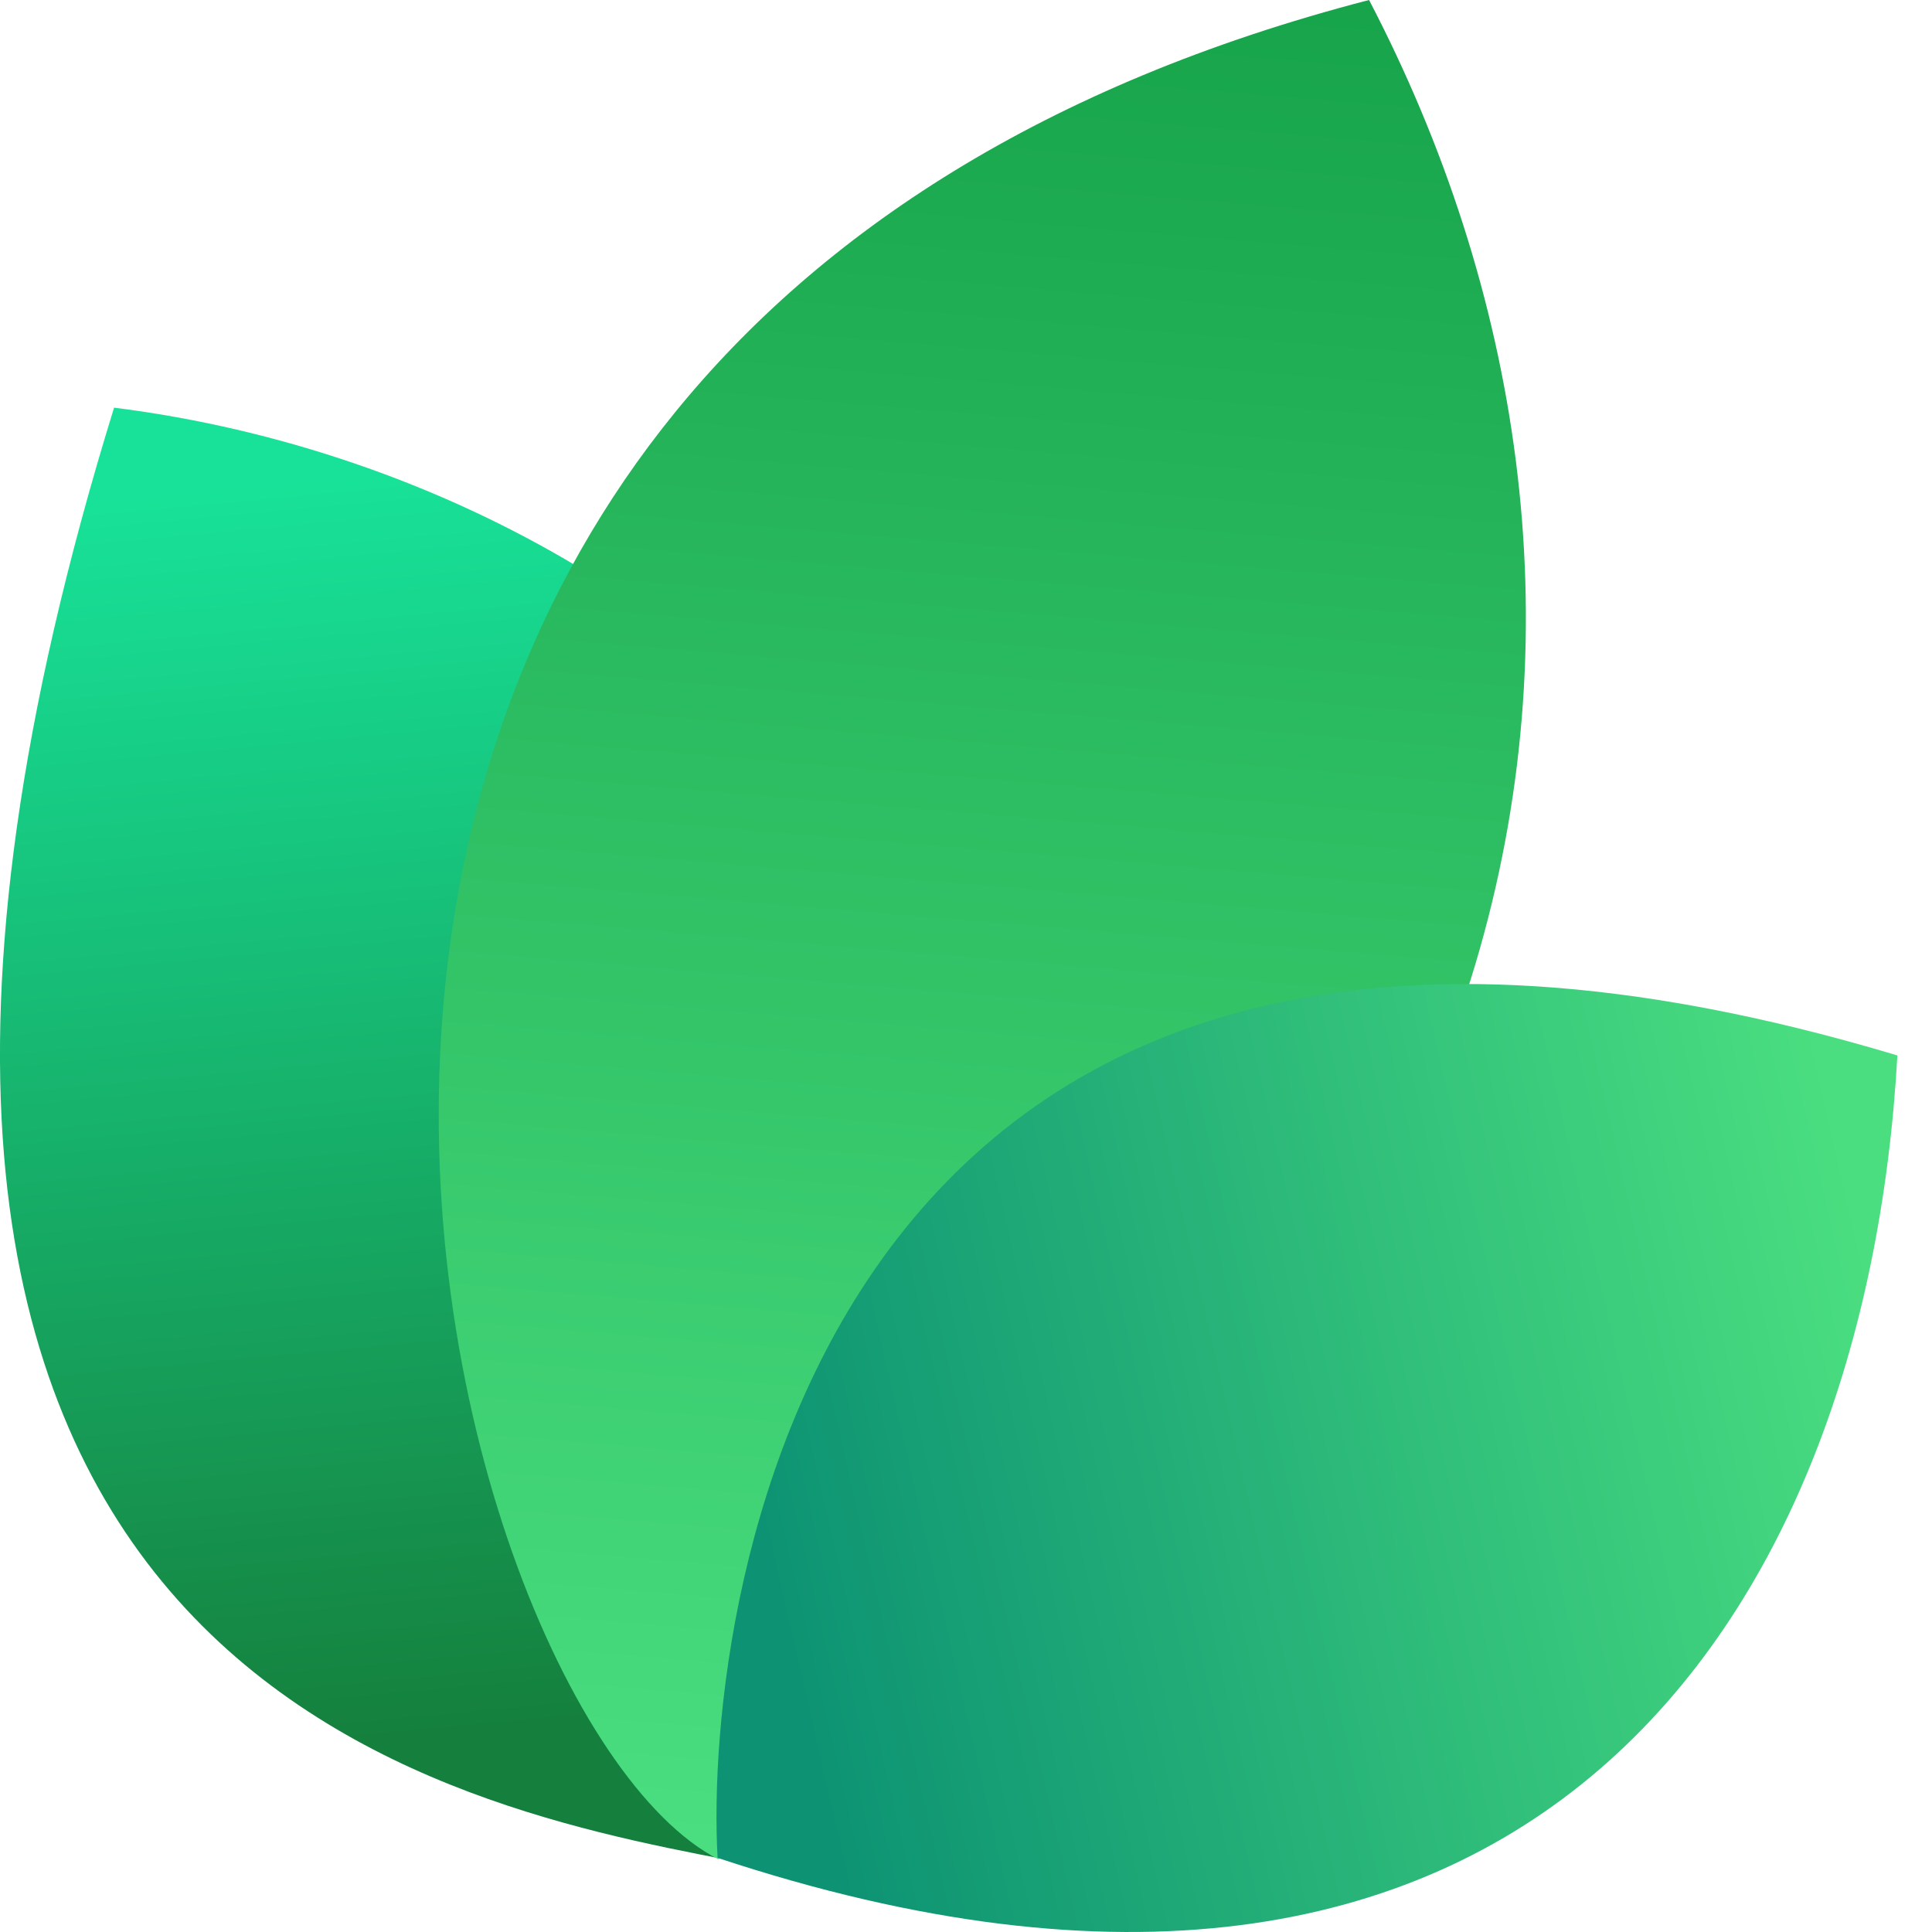
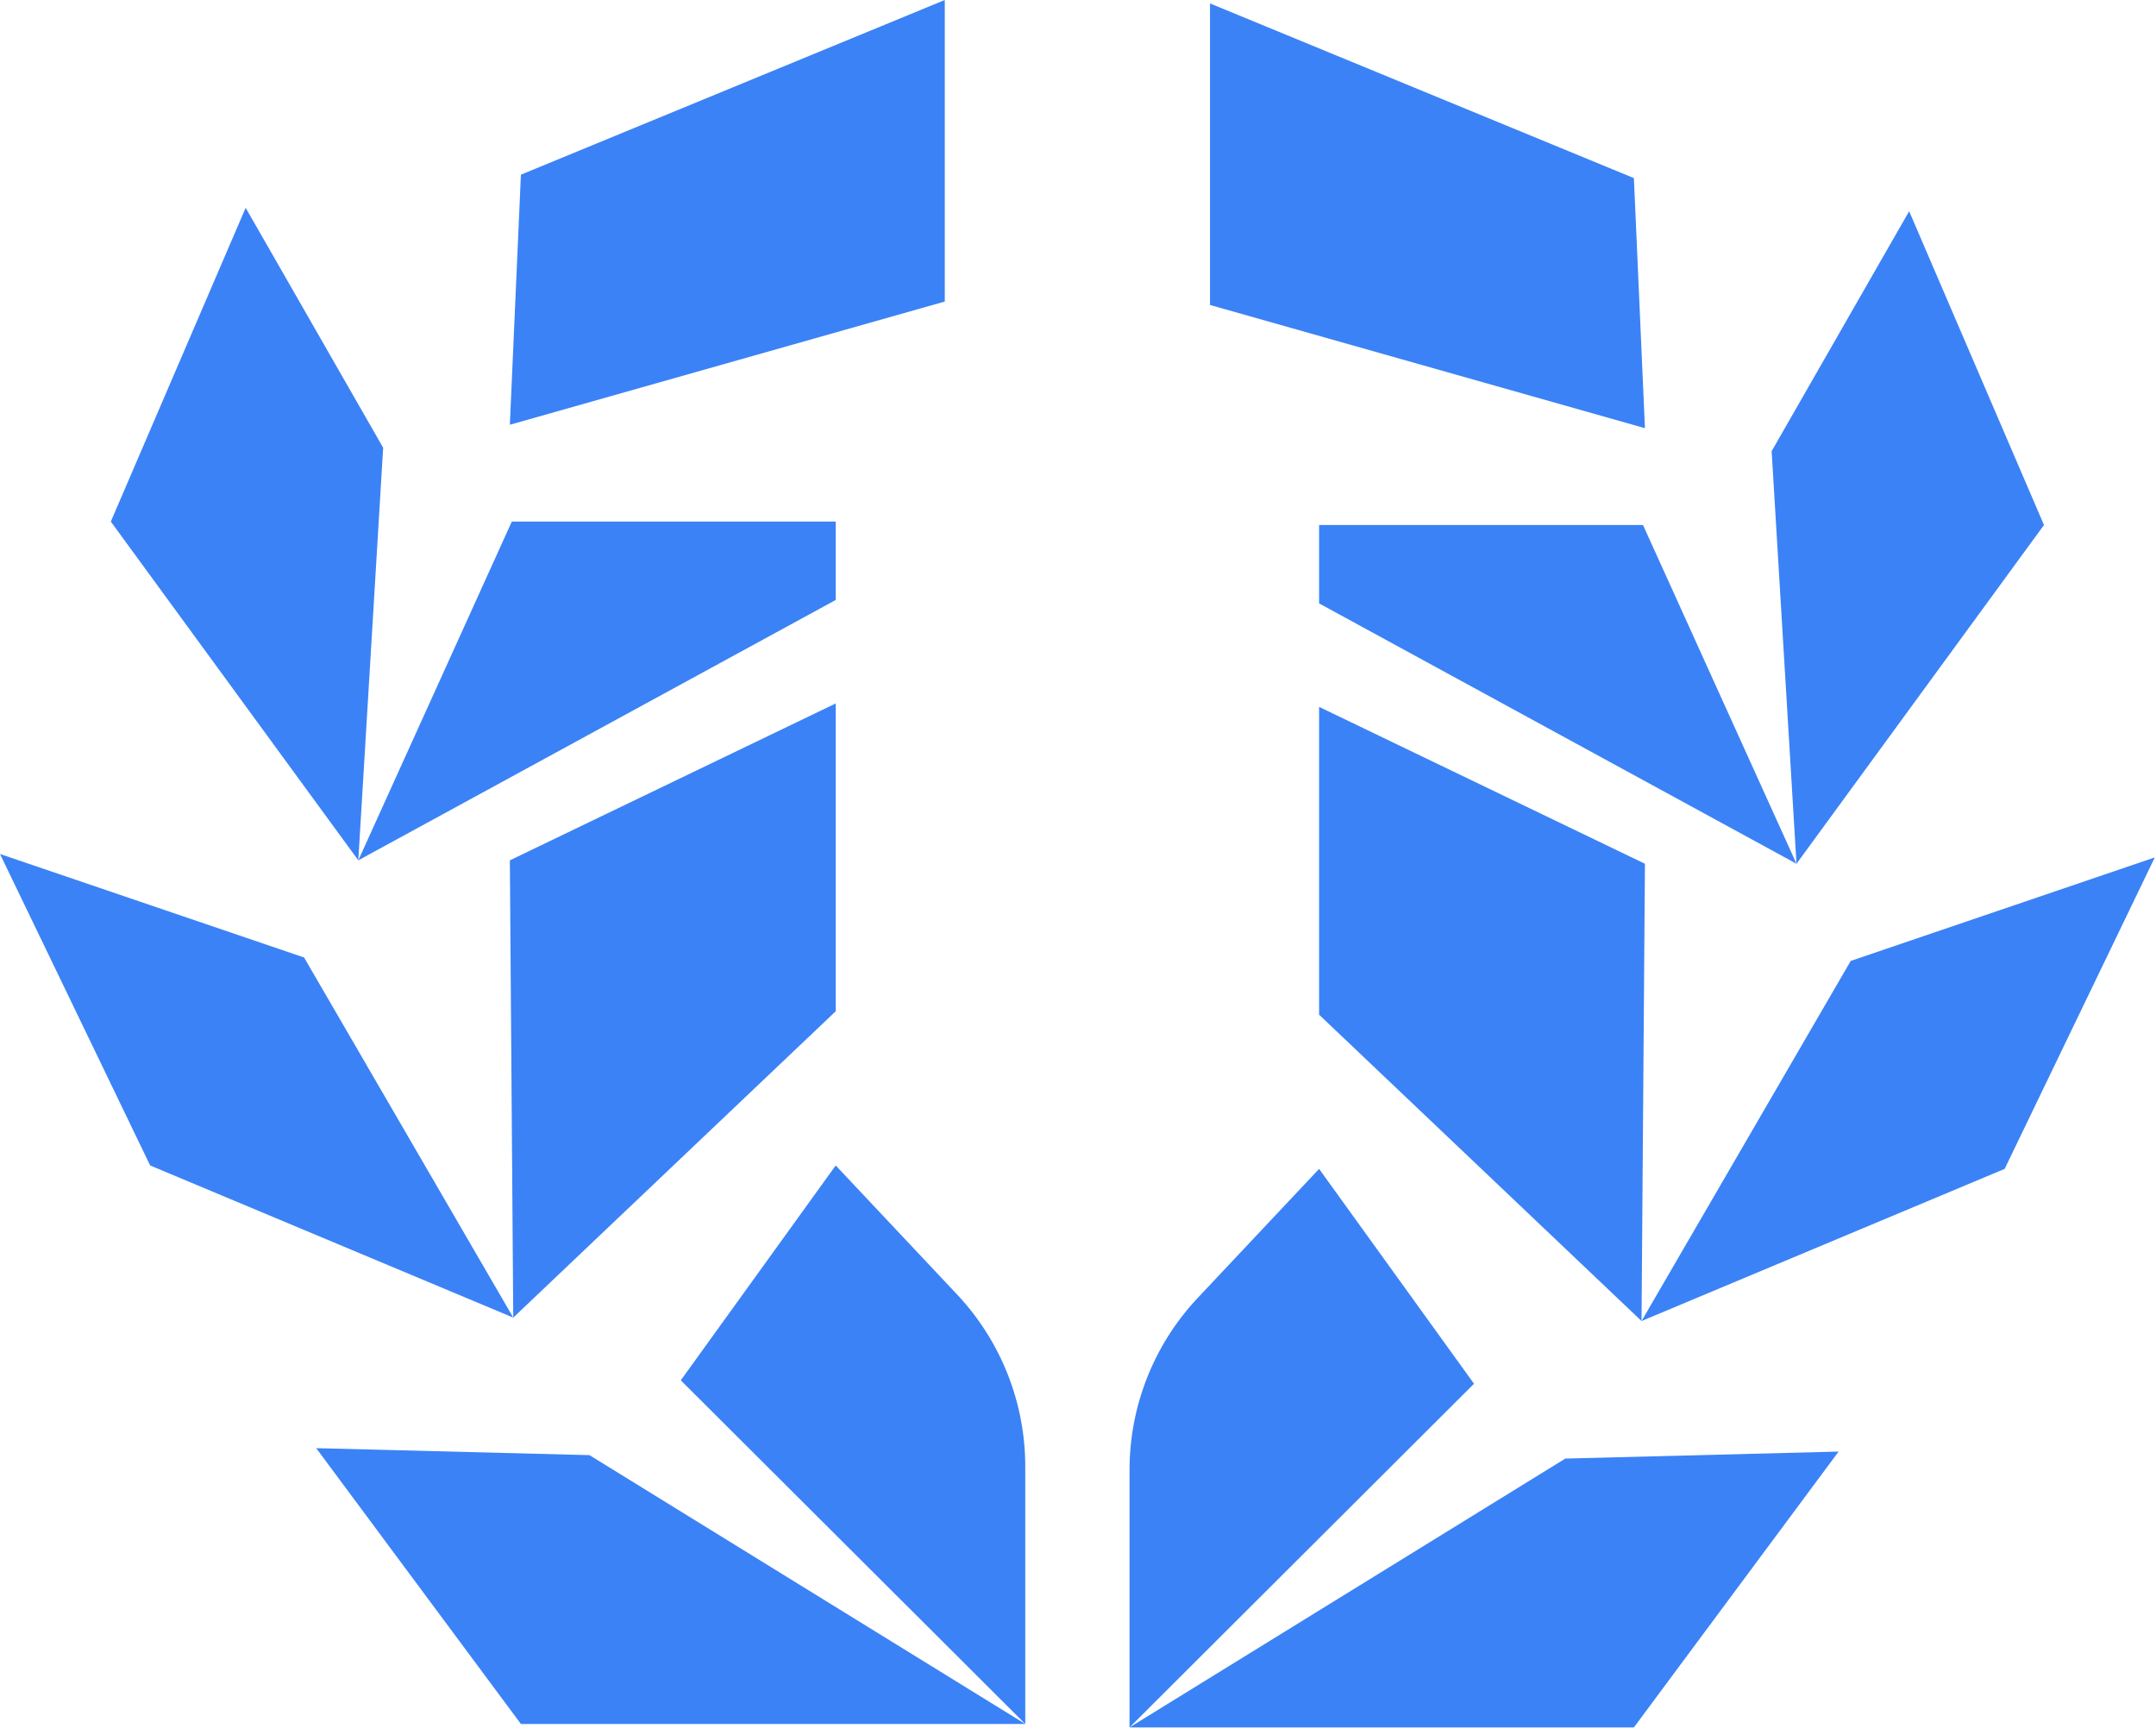
- <svg xmlns="http://www.w3.org/2000/svg" width="24" height="24" viewBox="0 0 24 24" fill="none">
-   <path d="M9.061 23.108C5.268 22.377 -3.391 20.627 1.417 5.064C9.634 6.099 16.973 14.064 9.061 23.108Z" fill="url(#paint0_linear_17557_2021)" />
-   <path d="M8.919 23.094C5.276 21.222 0.784 4.209 17.007 0C20.757 7.193 19.621 16.545 8.919 23.094Z" fill="url(#paint1_linear_17557_2021)" />
-   <path d="M8.914 23.079C8.735 19.882 10.159 9.085 23.57 13.111C23.181 20.123 18.984 26.418 8.914 23.079Z" fill="url(#paint2_linear_17557_2021)" />
-   <defs>
-     <linearGradient id="paint0_linear_17557_2021" x1="3.776" y1="5.916" x2="5.232" y2="21.559" gradientUnits="userSpaceOnUse">
-       <stop stop-color="#18E299" />
-       <stop offset="1" stop-color="#15803D" />
-     </linearGradient>
-     <linearGradient id="paint1_linear_17557_2021" x1="12.171" y1="-0.718" x2="10.19" y2="22.983" gradientUnits="userSpaceOnUse">
-       <stop stop-color="#16A34A" />
-       <stop offset="1" stop-color="#4ADE80" />
-     </linearGradient>
-     <linearGradient id="paint2_linear_17557_2021" x1="23.133" y1="15.353" x2="9.338" y2="18.52" gradientUnits="userSpaceOnUse">
-       <stop stop-color="#4ADE80" />
-       <stop offset="1" stop-color="#0D9373" />
-     </linearGradient>
-   </defs>
+ <svg xmlns="http://www.w3.org/2000/svg" width="871" height="698" viewBox="0 0 871 698" fill="none">
+   <path d="M387.167 523.583C404.544 542.35 414.197 566.985 414.197 592.562V696.569L275.031 557.714L337.617 470.901L387.167 523.583Z" fill="#3B82F6" />
+   <path d="M238.147 587.948L127.742 585.121L210.442 696.569H414.197L238.147 587.948Z" fill="#3B82F6" />
+   <path d="M337.617 408.599L207.35 532.374L205.976 347.616L337.617 284.225V408.599Z" fill="#3B82F6" />
+   <path d="M60.66 470.901L207.35 532.374L122.846 386.871L0 345.052L60.66 470.901Z" fill="#3B82F6" />
+   <path d="M154.791 180.905L144.752 347.616L44.769 210.745L99.24 83.966L154.791 180.905Z" fill="#3B82F6" />
+   <path d="M337.617 242.417L144.752 347.616L206.761 210.745H337.617V242.417Z" fill="#3B82F6" />
+   <path d="M381.682 121.839V0L210.442 70.579L205.976 171.62L381.682 121.839Z" fill="#3B82F6" />
+   <path d="M483.349 524.967C465.972 543.735 456.318 568.37 456.318 593.947V697.954L595.485 559.099L532.899 472.285L483.349 524.967Z" fill="#3B82F6" />
+   <path d="M632.369 589.333L742.774 586.506L660.074 697.954H456.318L632.369 589.333Z" fill="#3B82F6" />
+   <path d="M532.899 409.983L663.165 533.758L664.539 349.001L532.899 285.61V409.983Z" fill="#3B82F6" />
+   <path d="M809.856 472.285L663.165 533.758L747.67 388.255L870.516 346.436L809.856 472.285Z" fill="#3B82F6" />
+   <path d="M715.725 182.29L725.764 349.001L825.747 212.13L771.276 85.35L715.725 182.29Z" fill="#3B82F6" />
+   <path d="M532.899 243.801L725.764 349.001L663.754 212.13H532.899V243.801Z" fill="#3B82F6" />
+   <path d="M488.833 123.224V1.385L660.074 71.964L664.539 173.005L488.833 123.224Z" fill="#3B82F6" />
</svg>
